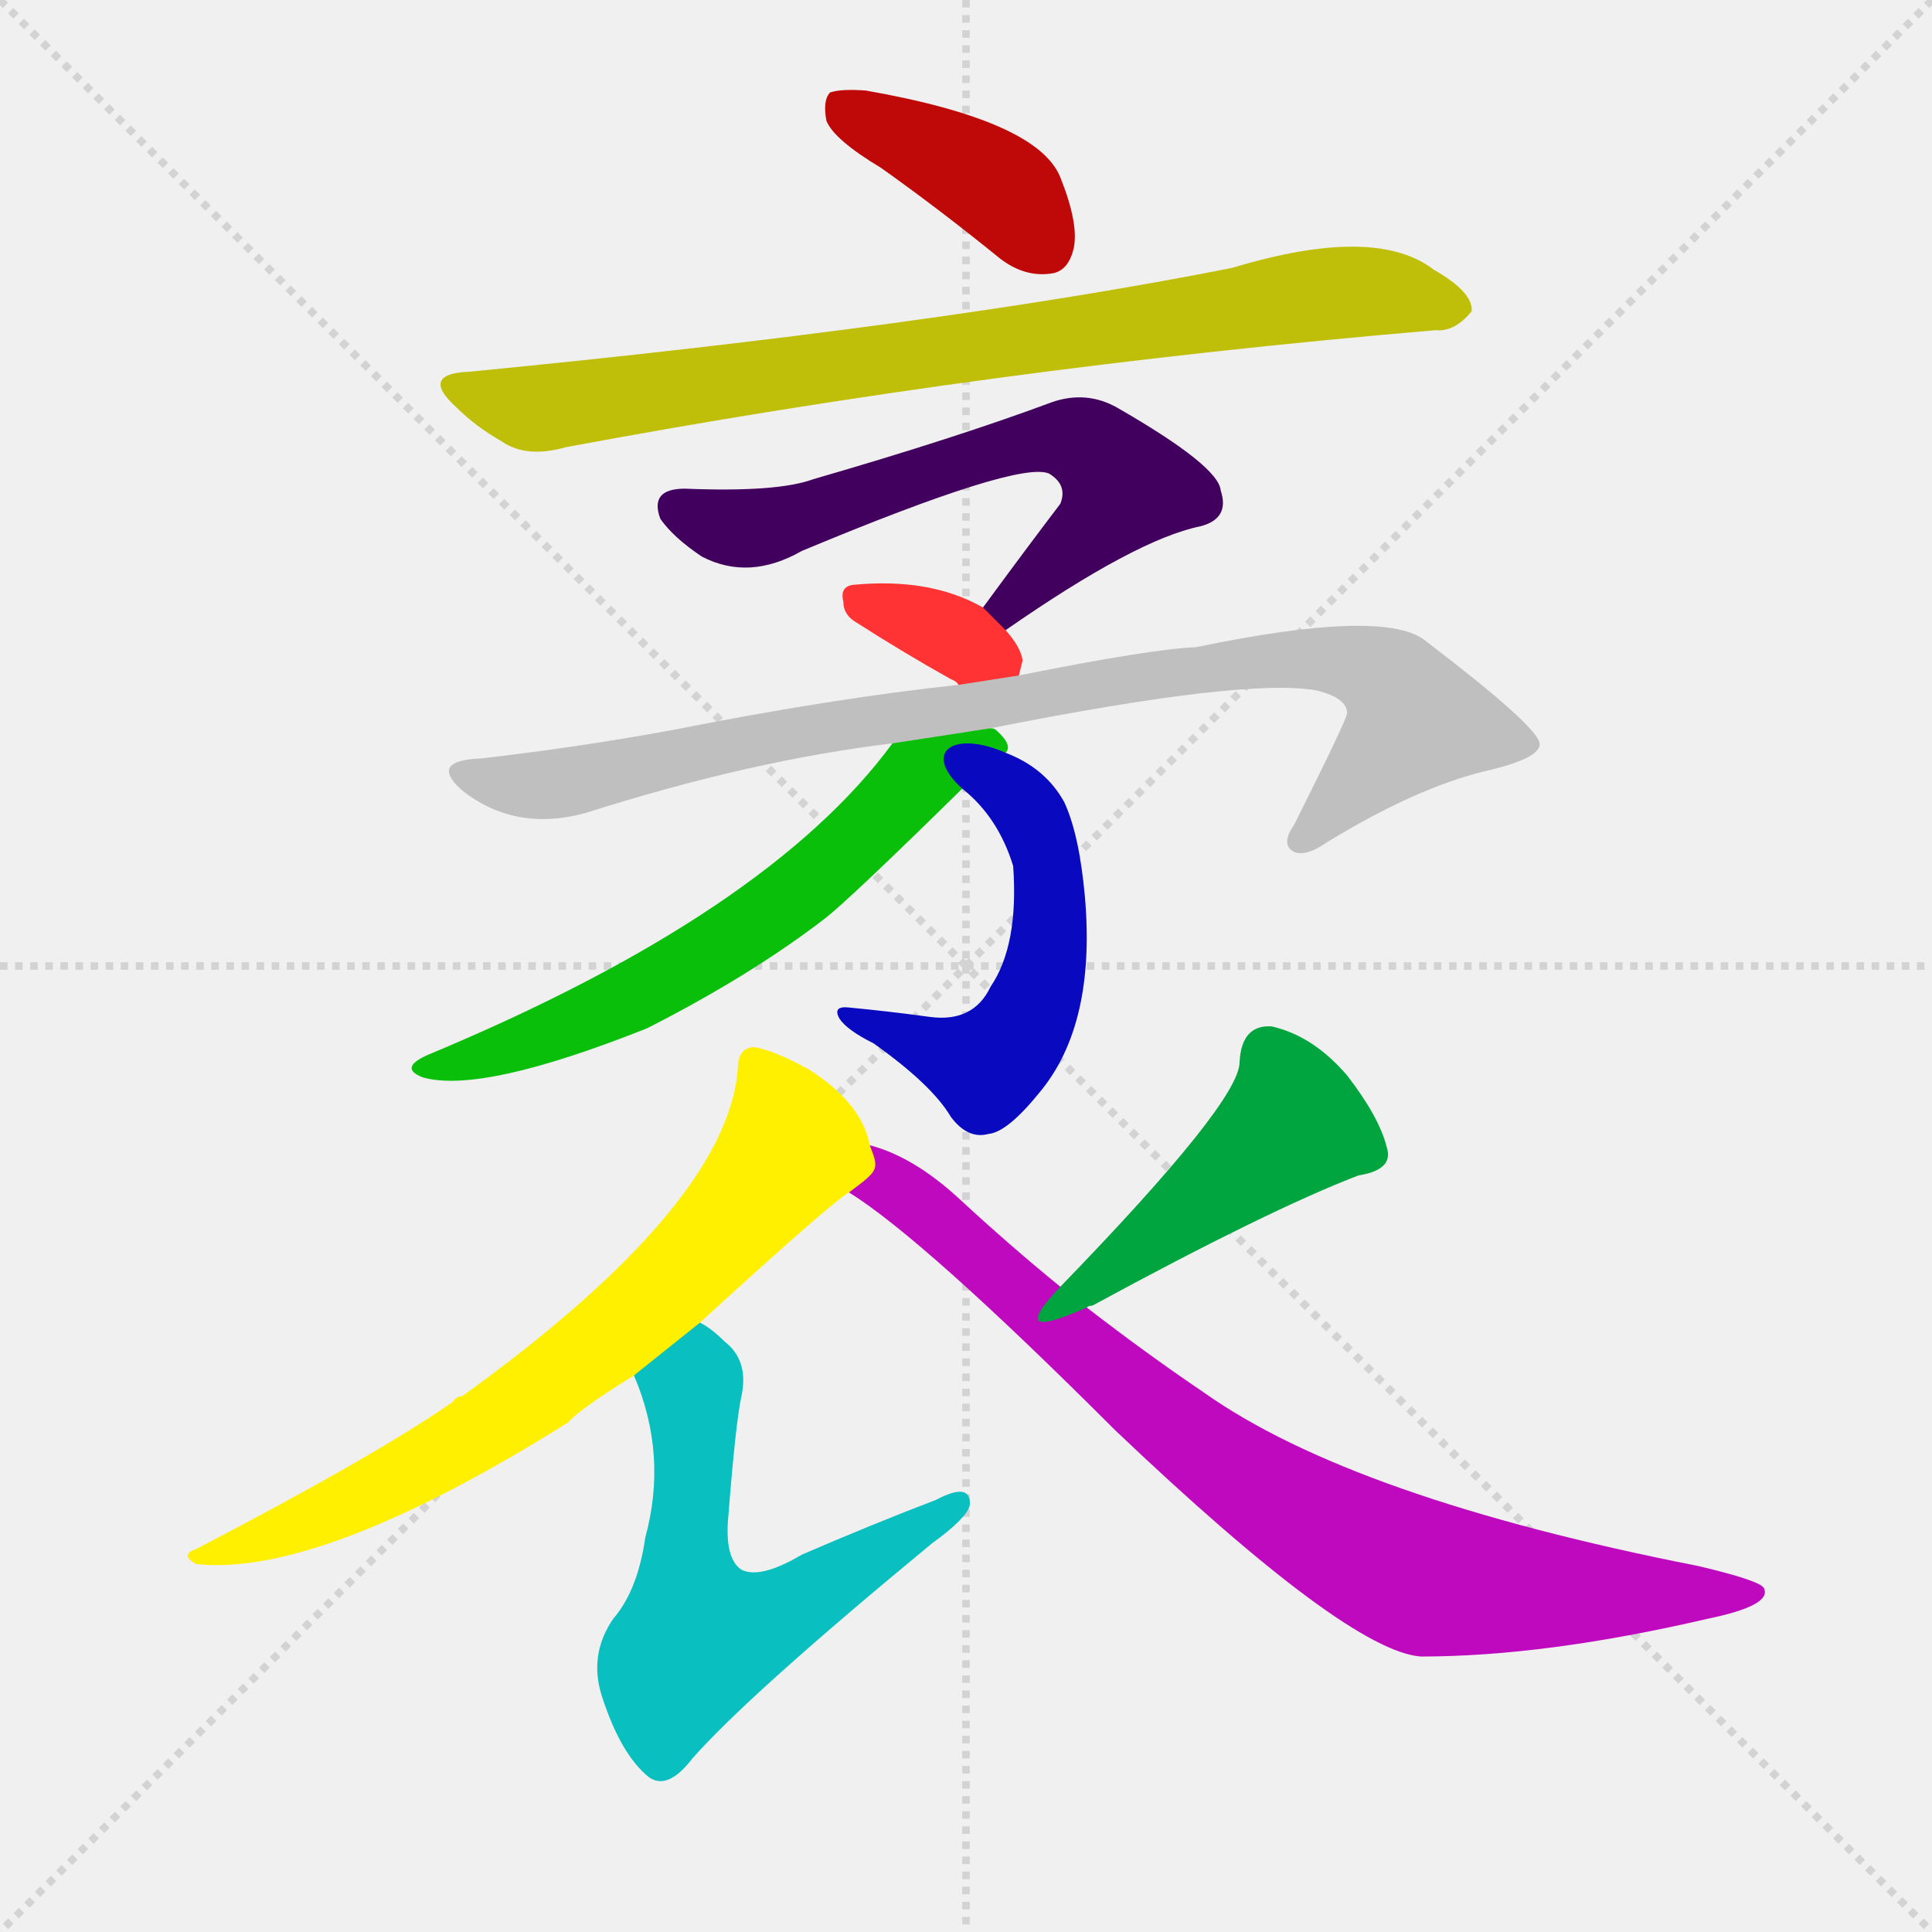
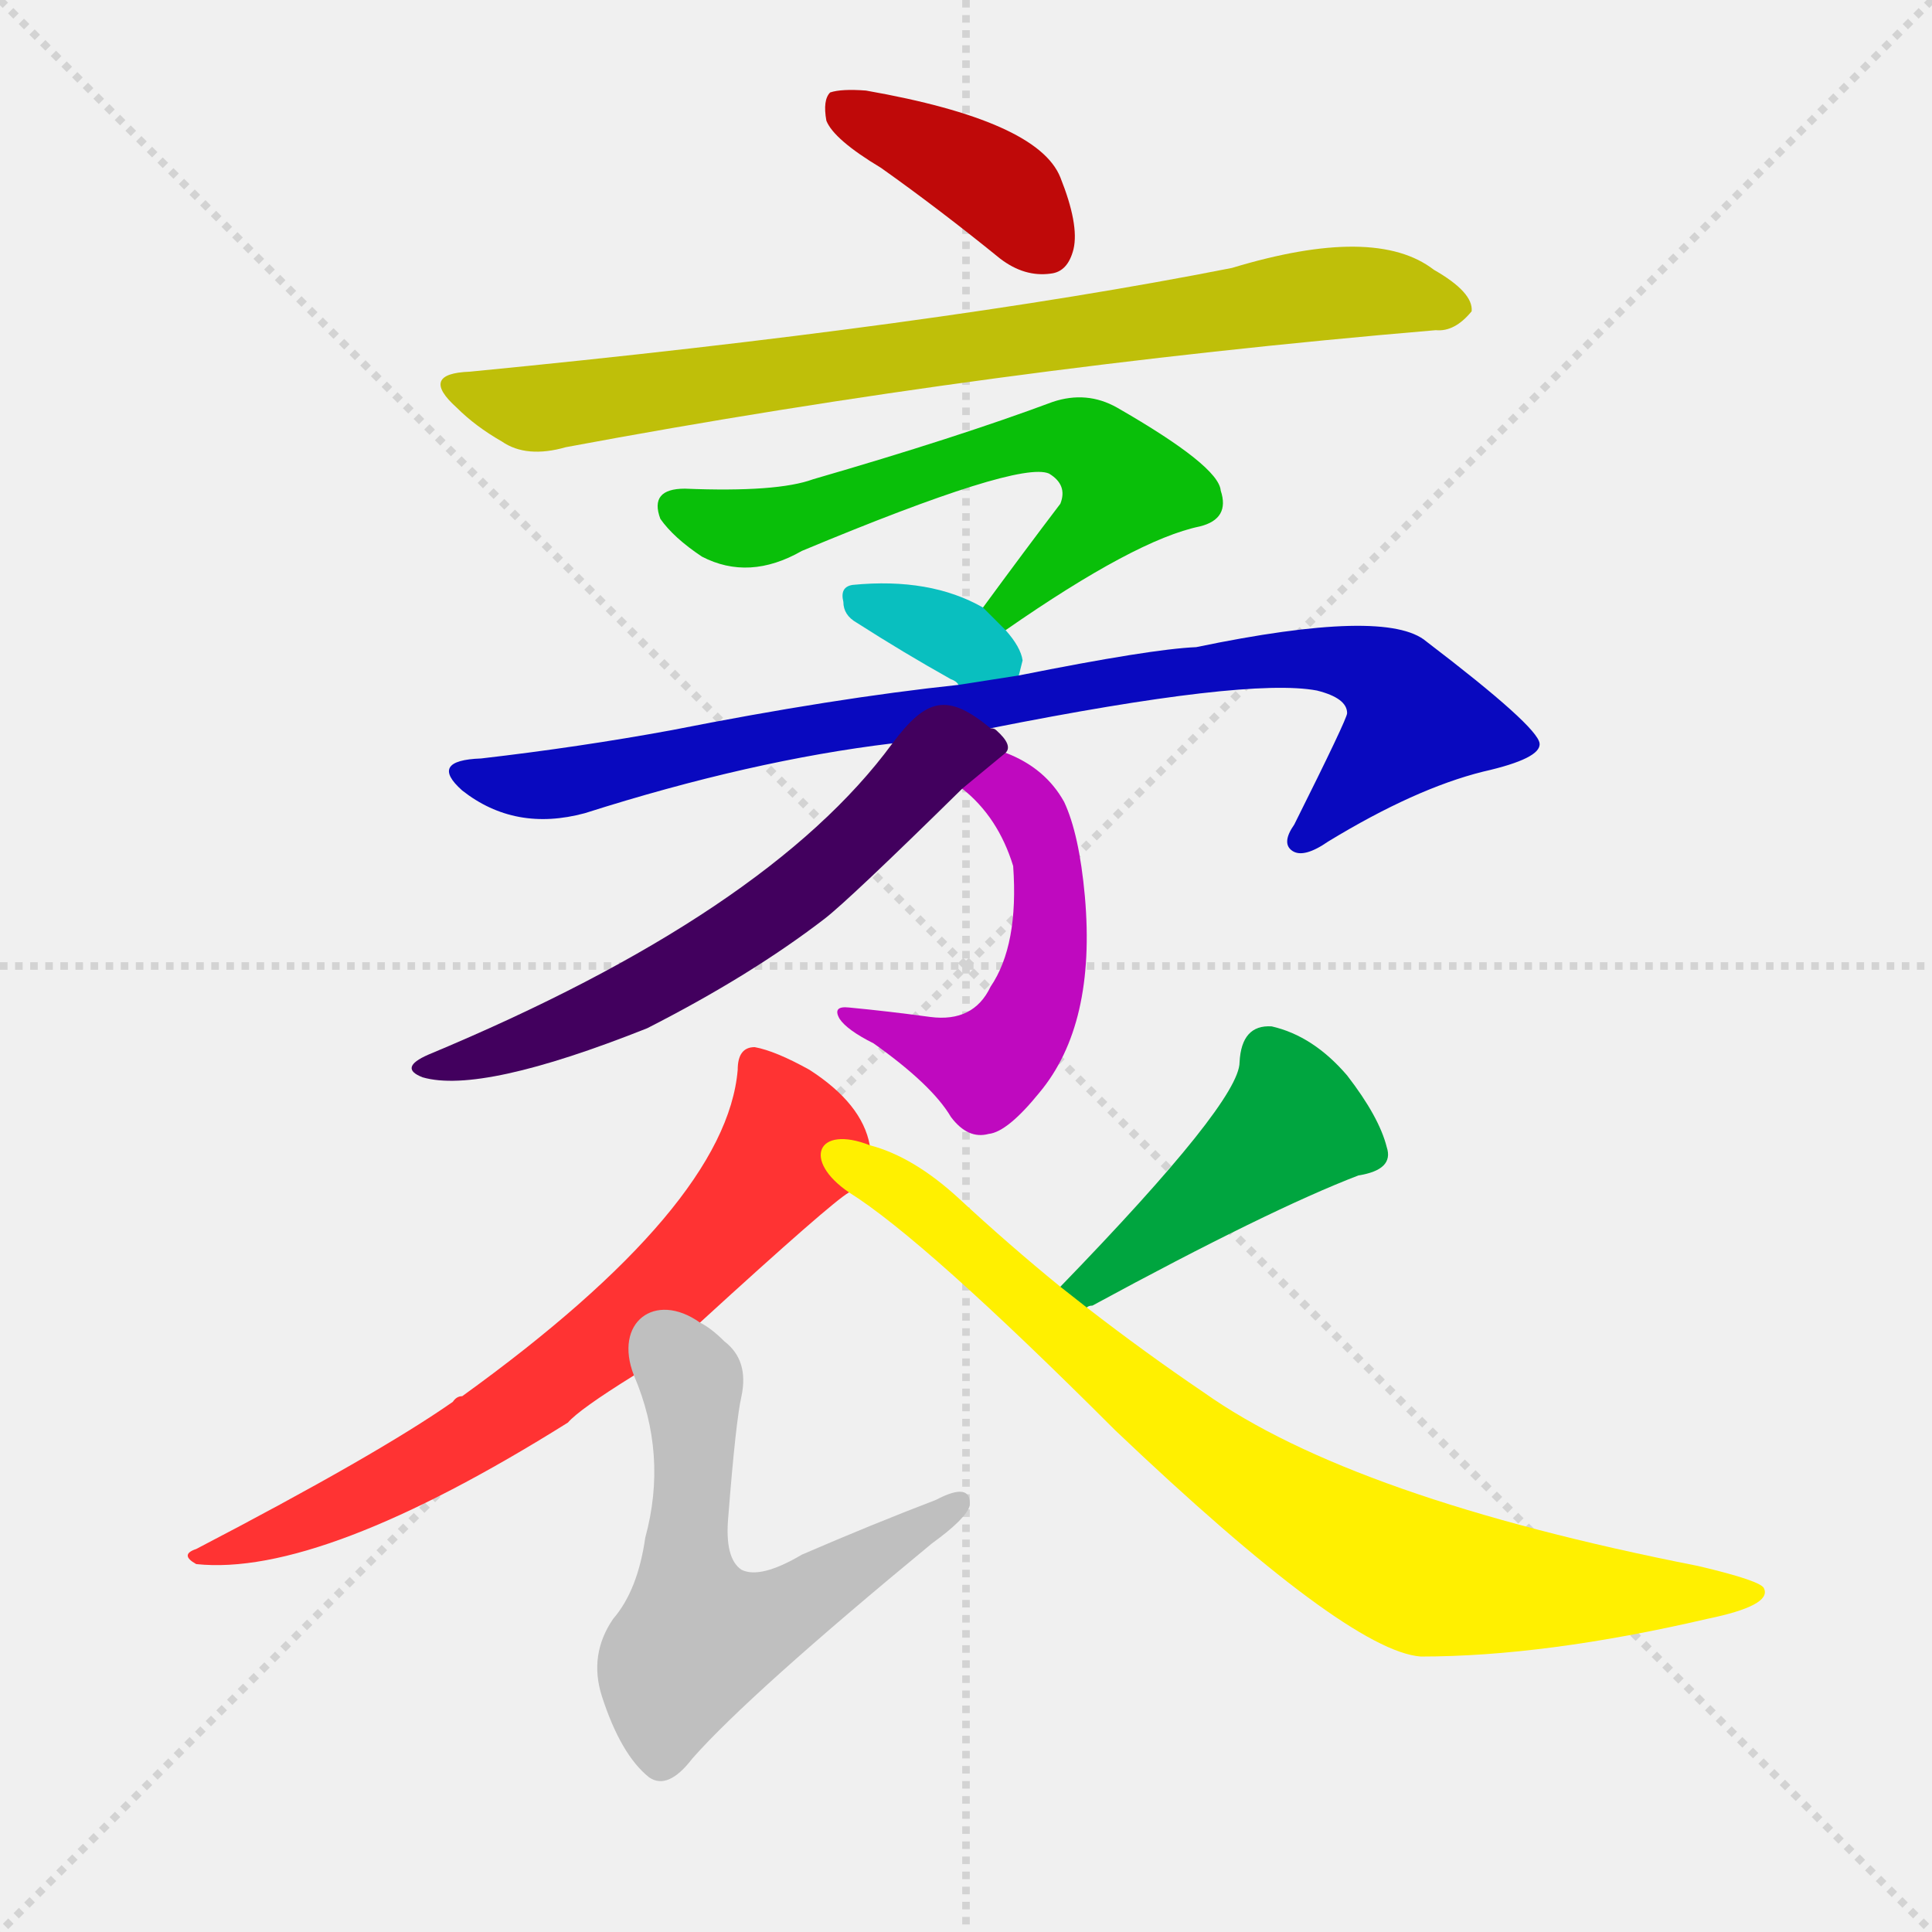
<svg xmlns="http://www.w3.org/2000/svg" version="1.1" viewBox="0 0 1024 1024">
  <g stroke="lightgray" stroke-dasharray="1,1" stroke-width="1" transform="scale(4, 4)">
    <line x1="0" y1="0" x2="256" y2="256" />
    <line x1="256" y1="0" x2="0" y2="256" />
    <line x1="128" y1="0" x2="128" y2="256" />
    <line x1="0" y1="128" x2="256" y2="128" />
  </g>
  <g transform="scale(1, -1) translate(0, -900)">
    <style type="text/css">
        .stroke1 {fill: #BF0909;}
        .stroke2 {fill: #BFBF09;}
        .stroke3 {fill: #09BF09;}
        .stroke4 {fill: #09BFBF;}
        .stroke5 {fill: #0909BF;}
        .stroke6 {fill: #BF09BF;}
        .stroke7 {fill: #42005e;}
        .stroke8 {fill: #ff3333;}
        .stroke9 {fill: #BFBFBF;}
        .stroke10 {fill: #00a53f;}
        .stroke11 {fill: #fff000;}
        .stroke12 {fill: #6600a5;}
        .stroke13 {fill: #0053a5;}
        .stroke14 {fill: #62c22b;}
        .stroke15 {fill: #BF09BF;}
        .stroke16 {fill: #BF0909;}
        .stroke17 {fill: #BFBF09;}
        .stroke18 {fill: #09BF09;}
        .stroke19 {fill: #09BFBF;}
        .stroke20 {fill: #0909BF;}
        text {
            font-family: Helvetica;
            font-size: 50px;
            fill: #FFFFFF;
            paint-order: stroke;
            stroke: #000000;
            stroke-width: 4px;
            stroke-linecap: butt;
            stroke-linejoin: miter;
            font-weight: 800;
        }
    </style>
    <path d="M 467 811 Q 498 789 530 763 Q 543 753 557 755 Q 566 756 569 768 Q 572 781 562 806 Q 550 836 459 852 Q 446 853 440 851 Q 436 847 438 836 Q 442 826 467 811 Z" class="stroke1" />
    <path d="M 249 703 Q 222 702 242 684 Q 252 674 266 666 Q 279 657 300 663 Q 525 705 761 725 Q 771 724 780 735 Q 781 745 760 757 Q 729 781 653 758 Q 496 727 249 703 Z" class="stroke2" />
-     <path d="M 533 501 Q 537 505 528 513 Q 527 514 525 514 C 502 533 491 530 473 506 Q 407 416 227 341 Q 211 334 224 329 Q 255 320 343 355 Q 398 383 437 413 Q 450 423 510 482 L 533 501 Z" class="stroke3" />
-     <path d="M 336 171 Q 354 129 342 85 Q 338 57 325 42 Q 312 23 319 1 Q 329 -30 344 -42 Q 354 -49 367 -32 Q 397 2 494 82 Q 512 95 514 102 Q 515 115 496 105 Q 462 92 425 76 Q 403 63 393 68 Q 384 74 386 96 Q 390 147 393 160 Q 397 179 384 189 Q 377 196 371 199 C 347 216 325 199 336 171 Z" class="stroke4" />
-     <path d="M 510 482 Q 529 467 537 441 Q 540 399 525 377 Q 516 358 493 361 Q 471 364 450 366 Q 441 367 445 360 Q 449 354 463 347 Q 494 325 504 308 Q 513 296 524 299 Q 534 300 551 321 Q 581 357 575 425 Q 572 458 564 475 Q 554 493 533 501 C 506 513 488 502 510 482 Z" class="stroke5" />
-     <path d="M 562 218 Q 535 240 508 265 Q 484 287 461 293 C 433 304 425 285 450 268 Q 490 243 591 142 Q 714 25 753 22 Q 819 22 905 42 Q 939 49 935 58 Q 934 62 900 70 Q 717 106 638 162 Q 607 183 576 207 L 562 218 Z" class="stroke6" />
-     <path d="M 533 566 Q 602 614 636 621 Q 652 625 647 640 Q 646 653 592 684 Q 576 693 558 687 Q 507 668 431 646 Q 412 639 363 641 Q 344 641 350 625 Q 357 615 372 605 Q 397 592 425 608 Q 540 656 556 649 Q 566 643 562 633 Q 543 608 521 578 C 503 554 508 549 533 566 Z" class="stroke7" />
-     <path d="M 540 542 Q 541 546 542 550 Q 541 557 533 566 L 521 578 Q 493 594 452 590 Q 445 589 447 581 Q 447 574 454 570 Q 479 554 504 540 Q 507 539 508 537 C 530 516 533 514 540 542 Z" class="stroke8" />
-     <path d="M 525 514 Q 661 541 698 534 Q 714 530 714 522 Q 714 519 686 463 Q 679 453 685 449 Q 691 445 704 454 Q 750 482 786 491 Q 817 498 816 506 Q 815 515 756 560 Q 735 578 634 557 Q 610 556 540 542 L 508 537 Q 442 530 356 513 Q 307 504 255 498 Q 227 497 245 481 Q 273 459 310 469 Q 398 497 473 506 L 525 514 Z" class="stroke9" />
+     <path d="M 533 566 Q 602 614 636 621 Q 652 625 647 640 Q 646 653 592 684 Q 576 693 558 687 Q 507 668 431 646 Q 412 639 363 641 Q 344 641 350 625 Q 357 615 372 605 Q 397 592 425 608 Q 540 656 556 649 Q 566 643 562 633 Q 543 608 521 578 C 503 554 508 549 533 566 Z" class="stroke3" />
+     <path d="M 540 542 Q 541 546 542 550 Q 541 557 533 566 L 521 578 Q 493 594 452 590 Q 445 589 447 581 Q 447 574 454 570 Q 479 554 504 540 Q 507 539 508 537 C 530 516 533 514 540 542 Z" class="stroke4" />
+     <path d="M 525 514 Q 661 541 698 534 Q 714 530 714 522 Q 714 519 686 463 Q 679 453 685 449 Q 691 445 704 454 Q 750 482 786 491 Q 817 498 816 506 Q 815 515 756 560 Q 735 578 634 557 Q 610 556 540 542 L 508 537 Q 442 530 356 513 Q 307 504 255 498 Q 227 497 245 481 Q 273 459 310 469 Q 398 497 473 506 L 525 514 Z" class="stroke5" />
+     <path d="M 510 482 Q 529 467 537 441 Q 540 399 525 377 Q 516 358 493 361 Q 471 364 450 366 Q 441 367 445 360 Q 449 354 463 347 Q 494 325 504 308 Q 513 296 524 299 Q 534 300 551 321 Q 581 357 575 425 Q 572 458 564 475 Q 554 493 533 501 C 506 513 488 502 510 482 Z" class="stroke6" />
+     <path d="M 533 501 Q 537 505 528 513 Q 527 514 525 514 C 502 533 491 530 473 506 Q 407 416 227 341 Q 211 334 224 329 Q 255 320 343 355 Q 398 383 437 413 Q 450 423 510 482 L 533 501 Z" class="stroke7" />
+     <path d="M 461 293 Q 457 315 429 333 Q 411 343 400 345 Q 391 345 391 333 Q 385 261 245 160 Q 242 160 240 157 Q 200 129 104 79 Q 95 76 104 71 Q 170 64 301 146 Q 307 153 336 171 L 371 199 Q 441 263 450 268 C 466 280 466 280 461 293 Z" class="stroke8" />
+     <path d="M 336 171 Q 354 129 342 85 Q 338 57 325 42 Q 312 23 319 1 Q 329 -30 344 -42 Q 354 -49 367 -32 Q 397 2 494 82 Q 512 95 514 102 Q 515 115 496 105 Q 462 92 425 76 Q 403 63 393 68 Q 384 74 386 96 Q 390 147 393 160 Q 397 179 384 189 Q 377 196 371 199 C 347 216 325 199 336 171 Z" class="stroke9" />
    <path d="M 576 207 Q 577 208 579 208 Q 673 259 720 277 Q 739 280 735 292 Q 731 308 714 330 Q 696 351 674 356 Q 658 357 657 337 Q 657 316 562 218 C 541 196 549 195 576 207 Z" class="stroke10" />
-     <path d="M 461 293 Q 457 315 429 333 Q 411 343 400 345 Q 391 345 391 333 Q 385 261 245 160 Q 242 160 240 157 Q 200 129 104 79 Q 95 76 104 71 Q 170 64 301 146 Q 307 153 336 171 L 371 199 Q 441 263 450 268 C 466 280 466 280 461 293 Z" class="stroke11" />
+     <path d="M 562 218 Q 535 240 508 265 Q 484 287 461 293 C 433 304 425 285 450 268 Q 490 243 591 142 Q 714 25 753 22 Q 819 22 905 42 Q 939 49 935 58 Q 934 62 900 70 Q 717 106 638 162 Q 607 183 576 207 L 562 218 Z" class="stroke11" />
    <text x="445" y="843" style="transform-origin:445px 843px; transform:scale(1,-1);">1</text>
    <text x="243" y="694" style="transform-origin:243px 694px; transform:scale(1,-1);">2</text>
-     <text x="523" y="504" style="transform-origin:523px 504px; transform:scale(1,-1);">3</text>
-     <text x="369" y="189" style="transform-origin:369px 189px; transform:scale(1,-1);">4</text>
-     <text x="519" y="483" style="transform-origin:519px 483px; transform:scale(1,-1);">5</text>
-     <text x="464" y="284" style="transform-origin:464px 284px; transform:scale(1,-1);">6</text>
-     <text x="359" y="631" style="transform-origin:359px 631px; transform:scale(1,-1);">7</text>
-     <text x="458" y="581" style="transform-origin:458px 581px; transform:scale(1,-1);">8</text>
-     <text x="248" y="491" style="transform-origin:248px 491px; transform:scale(1,-1);">9</text>
+     <text x="359" y="631" style="transform-origin:359px 631px; transform:scale(1,-1);">3</text>
+     <text x="458" y="581" style="transform-origin:458px 581px; transform:scale(1,-1);">4</text>
+     <text x="248" y="491" style="transform-origin:248px 491px; transform:scale(1,-1);">5</text>
+     <text x="519" y="483" style="transform-origin:519px 483px; transform:scale(1,-1);">6</text>
+     <text x="523" y="504" style="transform-origin:523px 504px; transform:scale(1,-1);">7</text>
+     <text x="403" y="333" style="transform-origin:403px 333px; transform:scale(1,-1);">8</text>
+     <text x="369" y="189" style="transform-origin:369px 189px; transform:scale(1,-1);">9</text>
    <text x="723" y="289" style="transform-origin:723px 289px; transform:scale(1,-1);">10</text>
-     <text x="403" y="333" style="transform-origin:403px 333px; transform:scale(1,-1);">11</text>
+     <text x="464" y="284" style="transform-origin:464px 284px; transform:scale(1,-1);">11</text>
  </g>
</svg>
